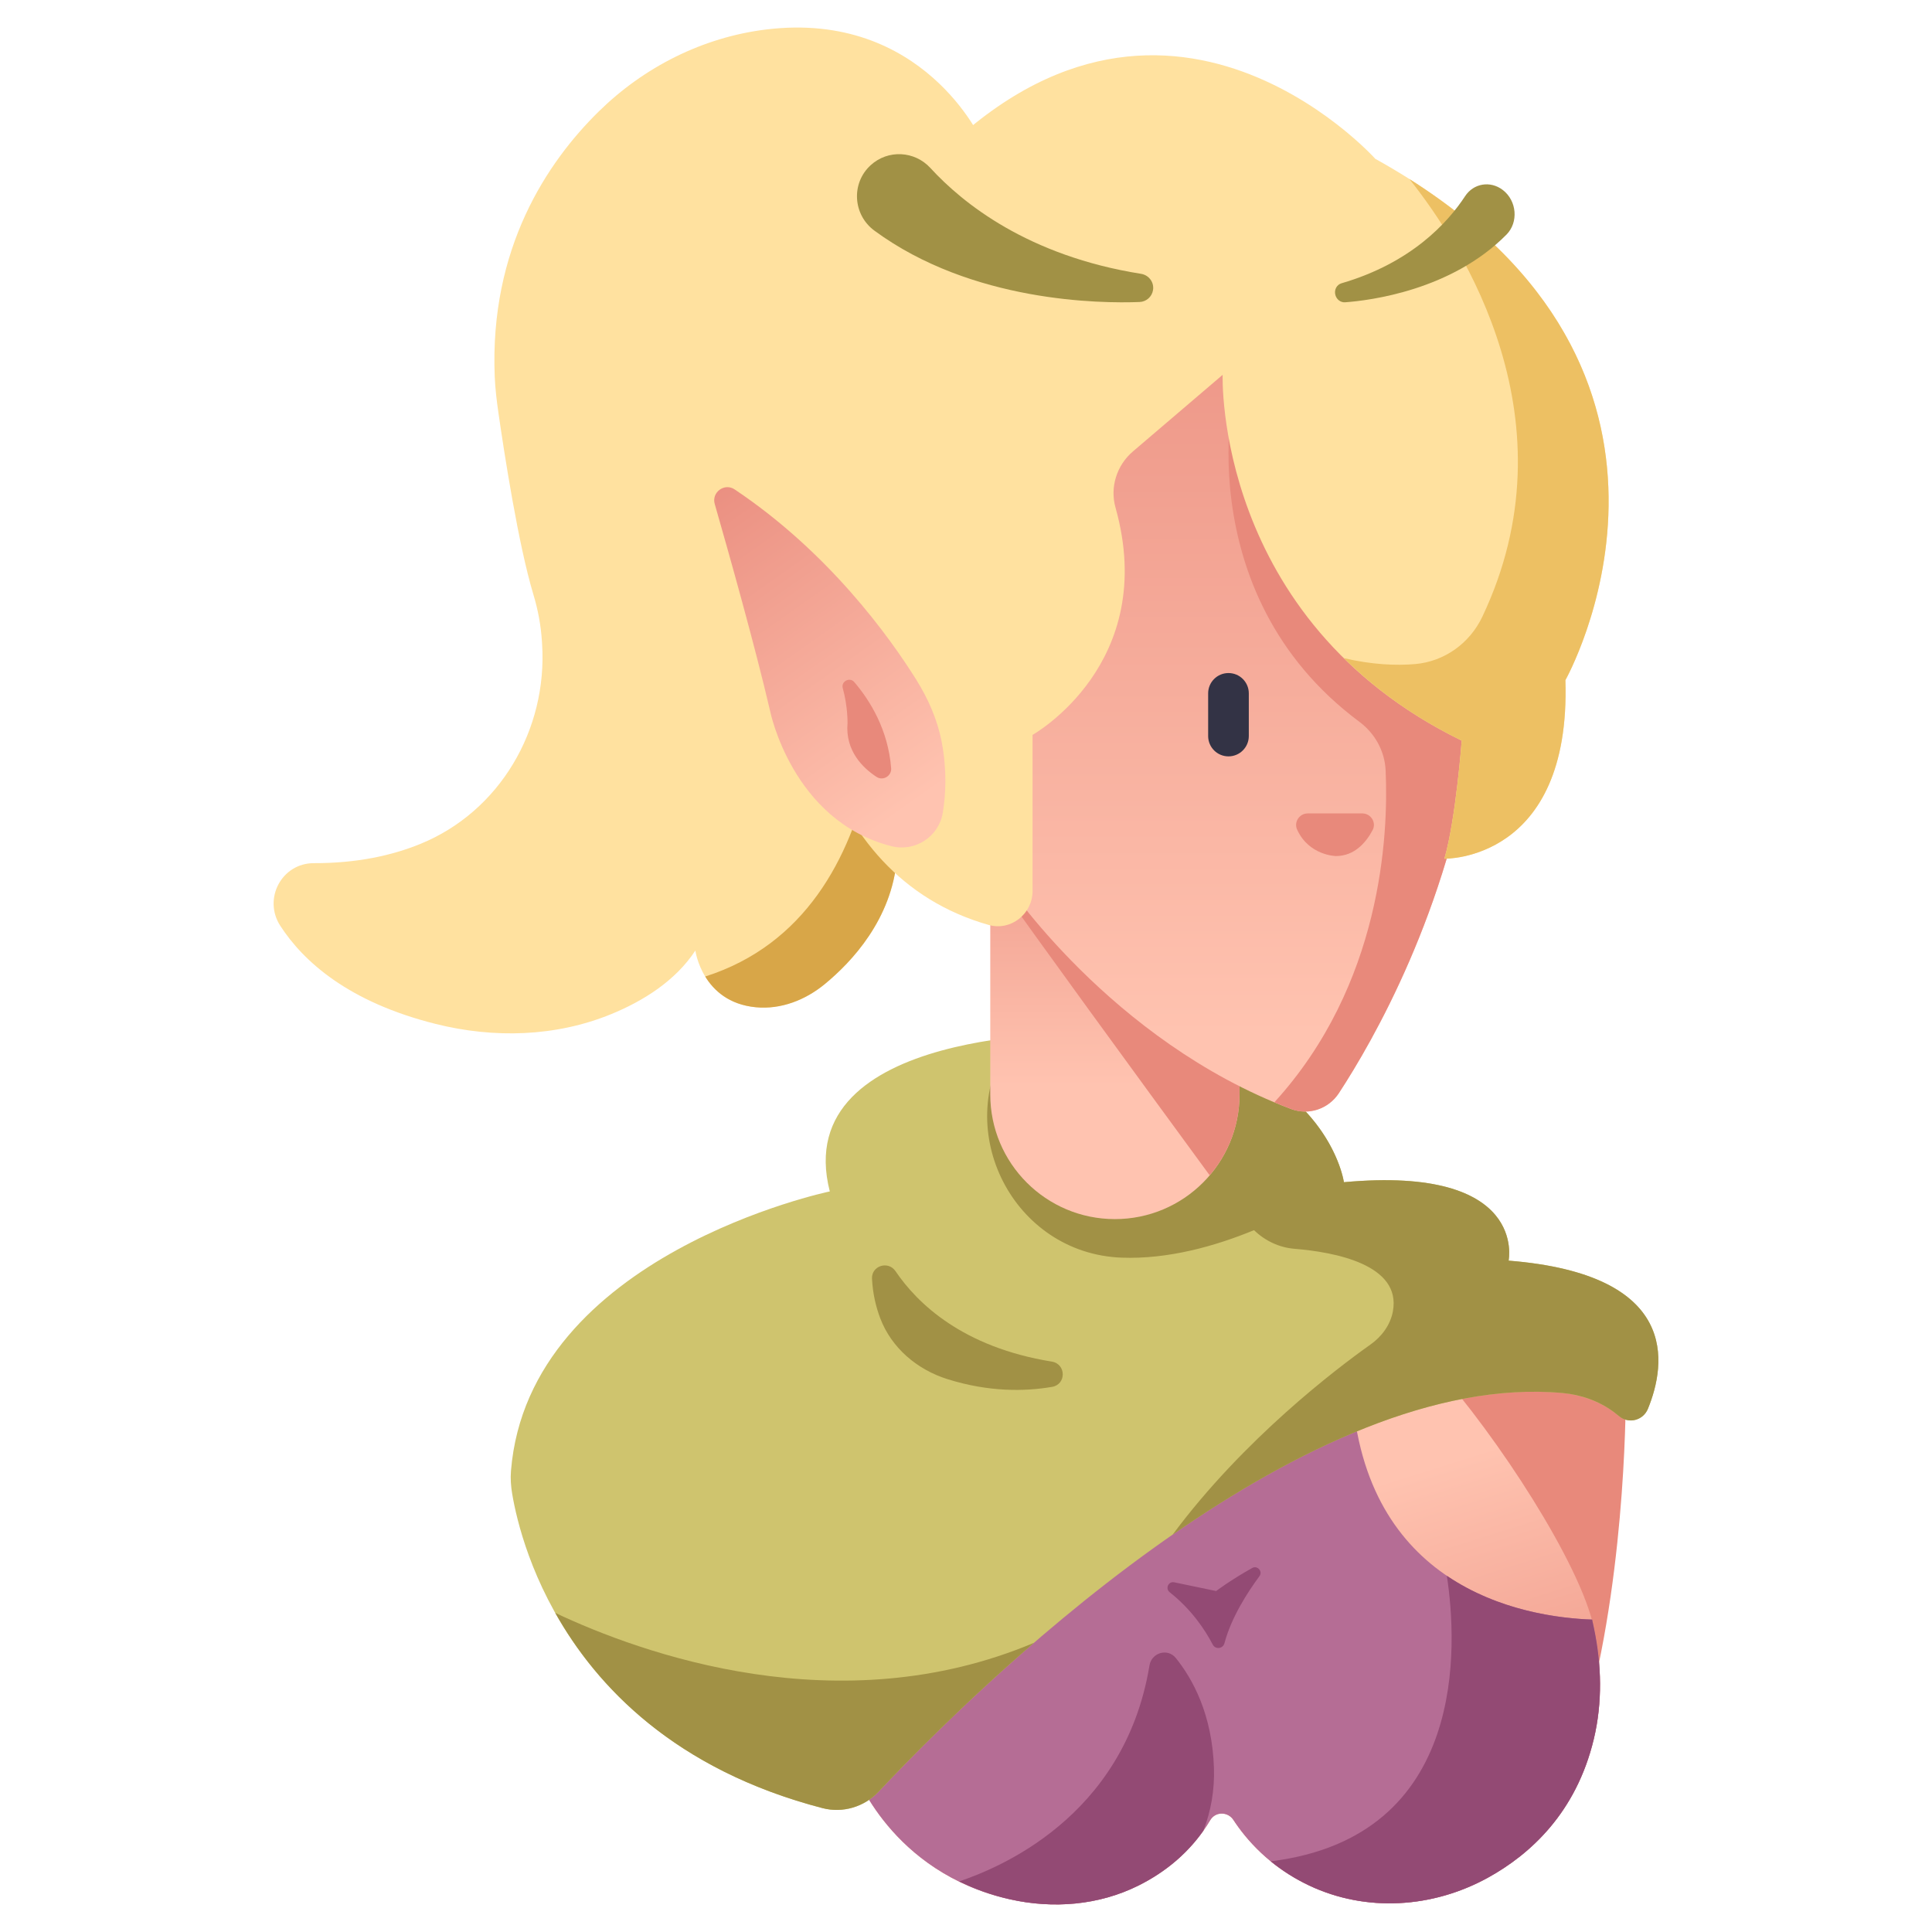
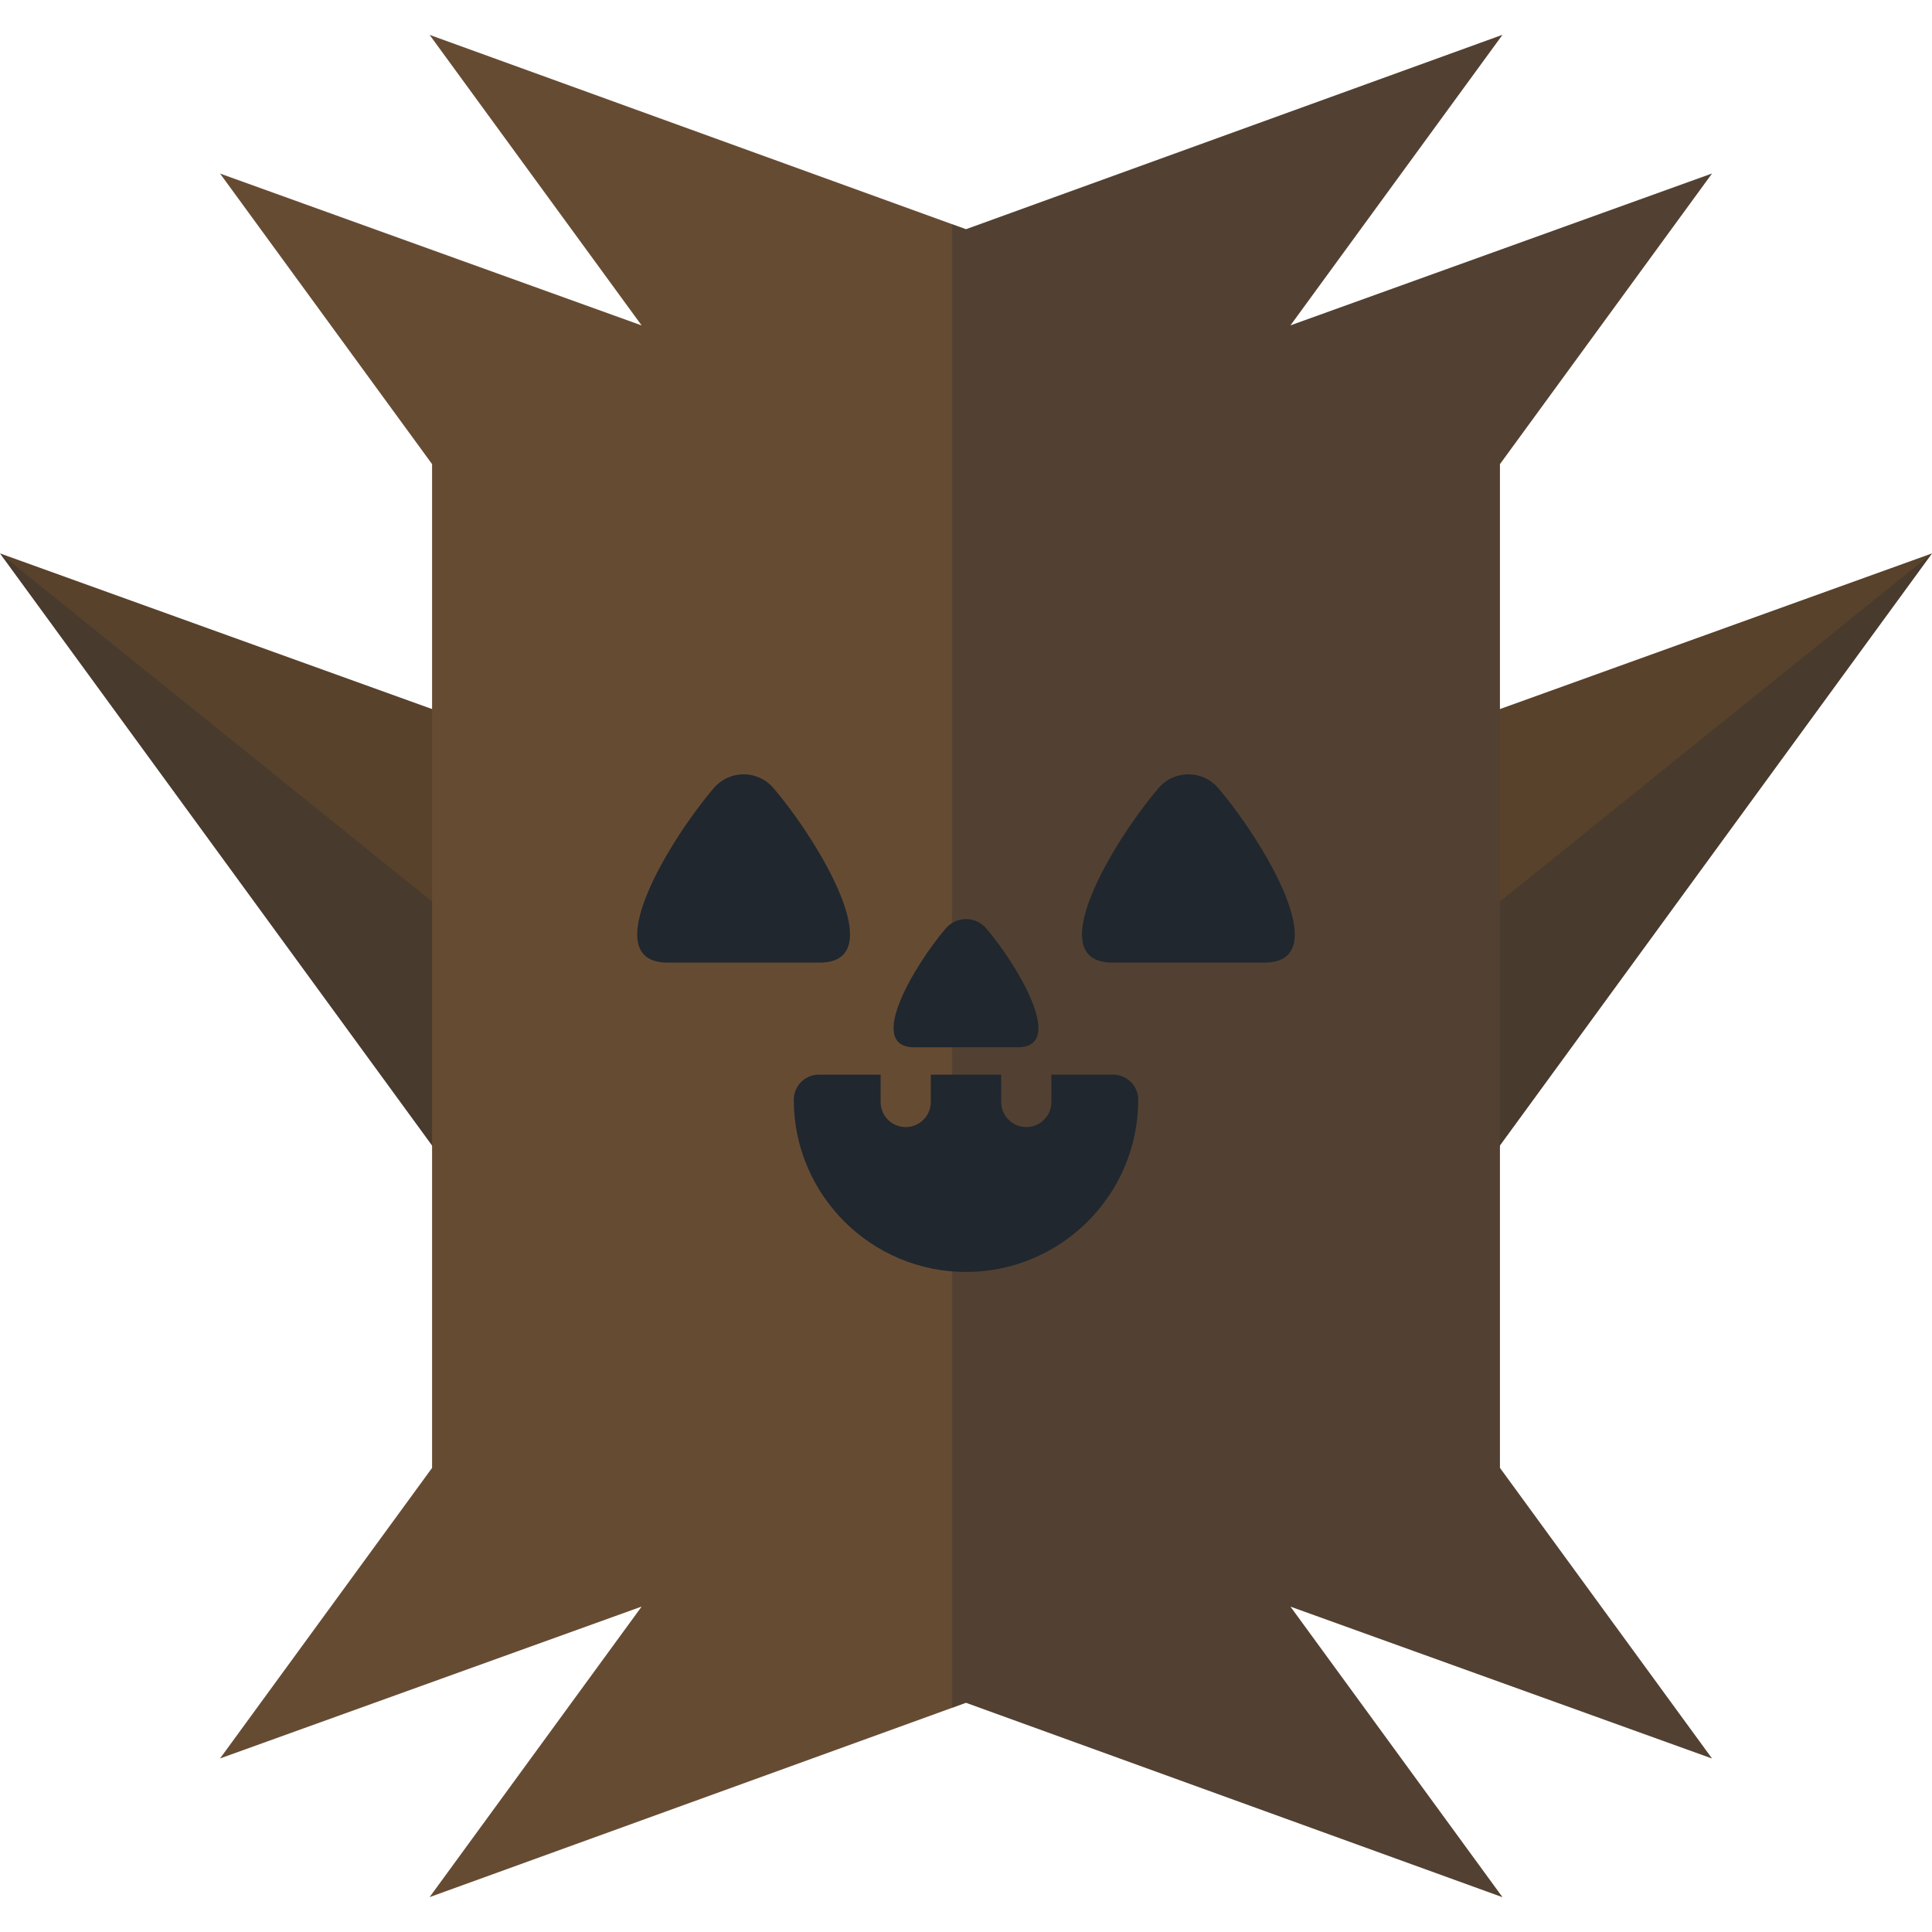
- <svg xmlns="http://www.w3.org/2000/svg" width="512px" height="512px" viewBox="0 0 512 512" enable-background="new 0 0 512 512" id="Elf" version="1.1" xml:space="preserve">
-   <path d="M430.847,368.385c0,0,0.435,45.119-9.979,84.6l-40.478-90.674  C380.391,362.311,415.662,358.84,430.847,368.385z" fill="#E8897B" />
-   <linearGradient gradientUnits="userSpaceOnUse" id="SVGID_1_" x1="311.571" x2="345.333" y1="409.217" y2="516.492">
-     <stop offset="0.005" style="stop-color:#FFC3B0" />
-     <stop offset="1" style="stop-color:#E8897B" />
-   </linearGradient>
-   <path d="M226.504,469.471c0,0,9.466,26.766,41.139,33.865c11.453,2.566,23.517,1.599,34.027-3.629  c6.703-3.334,13.931-8.713,19.065-17.361c1.368-2.304,4.662-2.29,6.128-0.047c3.338,5.109,9.595,12.443,20.099,17.391  c15.135,7.129,32.739,5.976,47.389-2.105c11.136-6.144,23.337-17.162,28.02-36.715c2.317-9.675,2.08-19.761,0.024-29.493  c-3.588-16.981-25.569-50.735-42.004-69.065C380.391,362.311,295.92,381.834,226.504,469.471z" fill="url(#SVGID_1_)" />
-   <path d="M422.395,431.375c-0.145-0.683-0.313-1.435-0.473-2.17c-16.443-0.561-57.639-6.938-63.23-55.978  c-34.713,13.467-88.924,41.622-132.188,96.243c0,0,9.466,26.766,41.139,33.865c11.453,2.566,23.517,1.599,34.027-3.629  c6.703-3.334,13.931-8.713,19.065-17.361c1.368-2.304,4.662-2.29,6.128-0.047c3.338,5.109,9.595,12.443,20.099,17.391  c15.136,7.129,32.739,5.975,47.388-2.105c11.137-6.144,23.338-17.162,28.021-36.715C424.688,451.194,424.45,441.108,422.395,431.375  z" fill="#B56D95" />
-   <path d="M422.395,431.375c-0.145-0.683-0.313-1.435-0.473-2.17c-8.816-0.301-24.747-2.283-38.492-11.609  c2.748,18.002,5.816,69.195-46.67,75.672c2.838,2.316,6.21,4.542,10.202,6.422c15.136,7.129,32.739,5.975,47.388-2.105  c11.137-6.144,23.338-17.162,28.021-36.715C424.688,451.194,424.45,441.108,422.395,431.375z" fill="#934A74" />
-   <path d="M321.385,435.826c-2.025-3.885-5.594-9.275-11.389-13.852c-1.248-0.986-0.371-2.969,1.188-2.645  l11.107,2.311c0,0,3.608-2.768,9.539-6.1c1.394-0.783,2.883,0.889,1.931,2.174c-3.286,4.438-7.48,11.031-9.265,17.75  C324.1,436.961,322.102,437.199,321.385,435.826z" fill="#934A74" />
-   <path d="M311.592,439.38c-2.164-2.676-6.408-1.409-6.969,1.986c-6.715,40.685-40.844,53.976-50.426,57.228  c3.971,1.943,8.397,3.61,13.446,4.742c11.453,2.566,23.517,1.599,34.027-3.629c5.94-2.955,12.285-7.527,17.229-14.546  c2.039-5.19,2.988-10.839,2.813-16.542C321.271,454.284,316,444.83,311.592,439.38z" fill="#934A74" />
-   <path d="M260.129,37.179c0,0-15.436-34.49-57.135-29.359c-16.76,2.063-32.361,9.947-44.393,21.795  c-13.569,13.362-28.887,36.135-27.494,70.168c0.135,3.3,0.541,6.565,1.012,9.834c1.518,10.535,5.246,34.716,9.257,48.014  c1.213,4.023,1.973,8.144,2.241,12.338l0.046,0.719c1.446,22.653-11.192,44.322-32.197,52.931  c-7.658,3.139-16.976,5.148-28.274,5.126c-8.545-0.017-13.556,9.452-8.902,16.62c6.114,9.416,18.015,20.2,41.178,25.992  c15.427,3.856,31.786,3.43,46.5-2.6c8.384-3.436,16.973-8.734,22.314-16.854c0,0,1.802,13.695,16.064,15.034  c6.605,0.62,13.068-1.904,18.195-6.116c7.274-5.976,17.776-17.241,19.155-33.253C237.695,227.569,194.964,132.256,260.129,37.179z" fill="#FFE19F" />
-   <path d="M186.888,258.784c2.216,3.632,6.236,7.476,13.457,8.154c6.605,0.62,13.068-1.905,18.195-6.116  c7.274-5.976,17.776-17.241,19.155-33.253c0,0-3.754-8.426-7.341-22.69C225.299,227.369,213.403,250.339,186.888,258.784z" fill="#D8A648" />
-   <path d="M232.854,474.801C256,450.123,342.968,363.136,413.615,369.116c5.275,0.446,10.422,2.226,14.594,5.485  c0.281,0.221,0.562,0.447,0.838,0.682c2.541,2.154,6.401,1.156,7.664-1.926c4.877-11.903,8.588-35.635-36.914-39.275  c0,0,5.23-25.271-43.648-20.788c0,0-5.265-38.122-68.853-39.442c0,0-78.534-1.727-67.393,41.888c0,0-79.829,16.626-84.49,74.063  c-0.165,2.036-0.017,4.071,0.322,6.085c2.361,14.01,15.515,65.923,82.235,83.283C223.347,480.568,229.054,478.854,232.854,474.801z" fill="#CFC46E" />
-   <path d="M399.797,334.082c0,0,5.23-25.272-43.648-20.788c0,0-0.006-0.036-0.018-0.105  c-0.002-0.016-0.008-0.046-0.012-0.065c-0.011-0.066-0.023-0.138-0.043-0.243c-0.011-0.054-0.027-0.13-0.04-0.192  c-0.02-0.096-0.037-0.183-0.063-0.299c-0.021-0.096-0.05-0.213-0.075-0.32c-0.027-0.117-0.052-0.224-0.085-0.355  c-0.032-0.125-0.073-0.269-0.11-0.407c-0.038-0.141-0.073-0.274-0.118-0.429c-0.045-0.159-0.102-0.336-0.154-0.509  c-0.048-0.156-0.092-0.306-0.146-0.472c-0.062-0.189-0.134-0.395-0.204-0.598c-0.061-0.176-0.118-0.346-0.186-0.531  c-0.077-0.213-0.166-0.437-0.253-0.66c-0.074-0.193-0.146-0.383-0.229-0.584c-0.097-0.239-0.205-0.488-0.313-0.737  c-0.089-0.205-0.176-0.407-0.271-0.62c-0.119-0.264-0.25-0.535-0.381-0.809c-0.104-0.214-0.205-0.426-0.314-0.645  c-0.143-0.284-0.297-0.574-0.452-0.866c-0.12-0.225-0.239-0.448-0.366-0.677c-0.168-0.3-0.346-0.605-0.527-0.912  c-0.137-0.232-0.275-0.464-0.421-0.7c-0.194-0.316-0.401-0.636-0.612-0.958c-0.154-0.237-0.313-0.475-0.477-0.716  c-0.222-0.325-0.455-0.653-0.693-0.983c-0.179-0.246-0.359-0.493-0.547-0.742c-0.251-0.331-0.512-0.664-0.779-0.999  c-0.201-0.251-0.406-0.503-0.618-0.756c-0.283-0.339-0.576-0.679-0.878-1.019c-0.222-0.25-0.448-0.499-0.68-0.75  c-0.32-0.346-0.649-0.692-0.99-1.039c-0.242-0.246-0.492-0.492-0.746-0.739c-0.357-0.349-0.722-0.696-1.102-1.044  c-0.268-0.246-0.545-0.49-0.824-0.734c-0.395-0.347-0.795-0.691-1.213-1.035c-0.295-0.242-0.602-0.484-0.908-0.726  c-0.434-0.341-0.873-0.681-1.33-1.019c-0.32-0.236-0.654-0.471-0.986-0.704c-0.479-0.339-0.963-0.675-1.467-1.007  c-0.345-0.227-0.705-0.448-1.061-0.672c-0.526-0.33-1.055-0.66-1.607-0.982c-0.371-0.217-0.76-0.428-1.143-0.641  c-0.575-0.319-1.15-0.639-1.753-0.949c-0.399-0.206-0.82-0.404-1.232-0.606c-0.624-0.306-1.245-0.61-1.898-0.905  c-0.429-0.193-0.882-0.379-1.323-0.566c-0.676-0.289-1.35-0.578-2.057-0.855c-0.451-0.177-0.93-0.343-1.395-0.515  c-0.738-0.272-1.473-0.546-2.244-0.806c-0.466-0.156-0.96-0.299-1.438-0.449c-0.812-0.256-1.616-0.514-2.464-0.753  c-0.471-0.134-0.972-0.251-1.454-0.378c-0.896-0.237-1.785-0.477-2.721-0.694c-0.456-0.106-0.94-0.196-1.405-0.297  c-1.004-0.218-2.002-0.438-3.051-0.633c-0.365-0.067-0.757-0.12-1.127-0.185c-4.182-0.73-8.7-1.279-13.621-1.586  c-0.082-0.004-0.156-0.014-0.238-0.019l0,0c-1.938-0.116-3.93-0.202-5.987-0.244c0,0-8.351-0.175-19.203,1.087  c-0.169,0.255-0.337,0.509-0.501,0.762c-15.586,24.063,0.995,56.514,29.645,57.589c12.379,0.464,24.829-3.069,35.091-7.284  c2.898,2.801,6.636,4.602,10.712,4.935c10.641,0.868,28.379,4.169,26.09,16.575c-0.665,3.604-2.964,6.693-5.956,8.811  c-8.8,6.225-33.491,24.895-52.429,50.387c32.427-22.494,69.75-40.601,103.344-37.555c4.949,0.447,9.754,2.146,13.723,5.138  c0.416,0.313,0.83,0.642,1.236,0.987c2.541,2.155,6.401,1.156,7.664-1.926C441.588,361.453,445.299,337.723,399.797,334.082z" fill="#A19145" />
-   <path d="M274.037,435.35c-51.703,21.818-104.111,2.836-126.889-7.918c10.885,19.372,31.584,41.529,70.822,51.738  c5.376,1.398,11.083-0.316,14.884-4.369C240.529,466.617,255.249,451.574,274.037,435.35z" fill="#A19145" />
-   <linearGradient gradientUnits="userSpaceOnUse" id="SVGID_2_" x1="295.459" x2="295.459" y1="288.18" y2="188.929">
-     <stop offset="0.005" style="stop-color:#FFC3B0" />
-     <stop offset="1" style="stop-color:#E8897B" />
-   </linearGradient>
-   <path d="M295.459,323.076L295.459,323.076c-18.24,0-33.027-14.786-33.027-33.027v-56.647h66.054v56.647  C328.485,308.29,313.699,323.076,295.459,323.076z" fill="url(#SVGID_2_)" />
-   <path d="M263.977,233.401c9.798,14.028,36.355,50.427,56.595,78.065c4.925-5.768,7.914-13.238,7.914-21.418v-56.647  H263.977z" fill="#E8897B" />
-   <linearGradient gradientUnits="userSpaceOnUse" id="SVGID_3_" x1="328.485" x2="328.485" y1="275.14" y2="32.442">
-     <stop offset="0.005" style="stop-color:#FFC3B0" />
-     <stop offset="1" style="stop-color:#E8897B" />
-   </linearGradient>
-   <path d="M266.359,233.614c0,0,27.863,42.187,75.746,60.264c4.684,1.769,9.968,0.008,12.709-4.181  c9.154-13.99,28.83-48.287,35.592-93.483c0.588-3.928-0.108-7.949-1.844-11.522L339.774,84.25l-24.894,1.464l-45.396,48.323  L266.359,233.614z" fill="url(#SVGID_3_)" />
-   <path d="M325.559,200.446L325.559,200.446c-2.975,0-5.387-2.412-5.387-5.387v-11.307  c0-2.976,2.412-5.387,5.387-5.387l0,0c2.977,0,5.388,2.412,5.388,5.387v11.307C330.946,198.034,328.535,200.446,325.559,200.446z" fill="#333345" />
-   <path d="M346.562,215.564h14.462c2.279,0,3.799,2.422,2.729,4.434c-1.684,3.165-4.723,6.864-9.732,6.864  c0,0-7.139-0.114-10.274-7.02C342.838,217.846,344.367,215.564,346.562,215.564z" fill="#E8897B" />
-   <path d="M339.774,84.25l-8.674,0.51l-2.615,14.65c-1.935,1.177-14.225,57.654,31.756,91.865  c4.124,3.068,6.733,7.76,6.965,12.895c0.774,17.198-1.032,56.753-29.493,87.959c1.484,0.621,2.989,1.221,4.516,1.795  c4.643,1.748,9.861-0.063,12.577-4.214c9.151-13.981,28.837-48.287,35.601-93.496c0.588-3.929-0.108-7.949-1.844-11.522  L339.774,84.25z" fill="#E8897B" />
-   <path d="M300.231,119.64l23.783-20.303c0,0-2.29,64.879,63.353,96.937c0,0-1.527,20.608-4.58,31.294  c0,0,33.584,0.763,32.059-47.323c0,0,47.323-83.961-50.377-138.154c0,0-58.773-65.643-122.125,6.106l-9.708,14.432  c-14.468,21.506-22.602,46.644-23.392,72.552c-1.245,40.859,6.083,96.697,52.792,109.945c5.836,1.655,11.603-2.926,11.603-8.991  v-41.387c0,0,33.608-18.821,21.979-60.246C294.098,129.093,295.959,123.288,300.231,119.64z" fill="#FFE19F" />
-   <path d="M373.508,47.449c14.416,18.108,43.833,64.29,19.336,115.967c-3.353,7.072-10.084,11.922-17.884,12.576  c-4.974,0.417-11.315,0.176-18.812-1.575c8.167,8.052,18.378,15.586,31.219,21.857c0,0-1.527,20.609-4.58,31.295  c0,0,33.584,0.763,32.059-47.324C414.846,180.245,459.145,101.638,373.508,47.449z" fill="#EDC063" />
-   <path d="M230.731,43.783L230.731,43.783c4.58-4.193,11.647-3.833,15.842,0.745  c8.573,9.354,25.905,23.283,55.81,28.036c2.071,0.329,3.514,2.238,3.18,4.309l0,0c-0.285,1.773-1.77,3.091-3.564,3.161  c-10.313,0.401-44.398,0.115-70.264-18.904C226.02,56.927,225.5,48.573,230.731,43.783z" fill="#A19145" />
-   <path d="M398.238,50.335L398.238,50.335c-3.297-2.511-7.744-1.752-9.975,1.658  c-4.557,6.969-14.236,17.678-32.75,23.078c-1.282,0.374-2.018,1.773-1.611,3.154l0,0c0.348,1.182,1.412,1.968,2.557,1.885  c6.576-0.478,28.16-3.152,42.772-17.936C402.46,58.909,402.004,53.205,398.238,50.335z" fill="#A19145" />
-   <linearGradient gradientUnits="userSpaceOnUse" id="SVGID_4_" x1="242.065" x2="177.589" y1="213.881" y2="122.601">
-     <stop offset="0.005" style="stop-color:#FFC3B0" />
-     <stop offset="1" style="stop-color:#E8897B" />
-   </linearGradient>
-   <path d="M194.677,129.693c-2.676-1.789-6.156,0.766-5.267,3.86c3.727,12.977,10.695,37.713,14.675,54.86  c0,0,5.832,29.162,32.166,35.836c6.233,1.58,12.54-2.487,13.592-8.831c0.815-4.912,1.135-11.359-0.284-18.796  c-1.13-5.918-3.593-11.472-6.792-16.578C235.722,168.794,219.653,146.39,194.677,129.693z" fill="url(#SVGID_4_)" />
-   <path d="M226.401,180.767c4.184,4.906,8.963,12.616,9.764,22.815c0.161,2.053-2.148,3.433-3.871,2.306  c-3.619-2.368-8.318-6.9-7.693-14.248c0,0,0.113-4.269-1.259-9.277C222.848,180.558,225.187,179.342,226.401,180.767z" fill="#E8897B" />
-   <path d="M237.317,336.871c5.812,8.581,17.817,20.152,41.415,23.967c3.829,0.619,3.899,6.042,0.077,6.697  c-7.3,1.25-16.774,1.368-27.632-2.02c-8.104-2.527-14.928-8.273-17.925-16.216c-1.119-2.966-1.958-6.446-2.162-10.428  C230.915,335.438,235.39,334.023,237.317,336.871z" fill="#A19145" />
+ <svg xmlns="http://www.w3.org/2000/svg" version="1.1" id="Layer_1" x="0px" y="0px" viewBox="0 0 512 512" style="enable-background:new 0 0 512 512;" xml:space="preserve">
+   <polygon style="fill:#58422C;" points="0,146.657 128.592,322.871 146.451,322.871 146.451,199.42 " />
+   <polygon style="opacity:0.3;fill:#20272E;enable-background:new    ;" points="146.451,322.871 146.451,264.659 0,146.657   128.592,322.871 " />
+   <polygon style="fill:#58422C;" points="512,146.657 383.408,322.871 365.549,322.871 365.549,199.42 " />
+   <polygon style="opacity:0.3;fill:#20272E;enable-background:new    ;" points="365.549,322.871 365.549,264.659 512,146.657   383.408,322.871 " />
+   <polygon style="fill:#664B33;" points="397.494,122.995 397.494,389.006 453.687,466.008 341.962,425.757 398.154,502.761   256,451.25 113.846,502.761 170.04,425.757 58.313,466.008 114.506,389.006 114.506,122.995 58.313,45.992 170.04,86.243   113.846,9.24 256,60.75 398.154,9.24 341.962,86.243 453.687,45.992 " />
+   <g>
+     <path style="fill:#20272E;" d="M204.974,208.853c-4.156-4.869-11.658-4.869-15.814,0c-11.969,14.023-31.369,46.251-12.232,46.251   h40.276C236.343,255.105,216.943,222.877,204.974,208.853z" />
+     <path style="fill:#20272E;" d="M307.026,208.853c4.156-4.869,11.658-4.869,15.814,0c11.969,14.023,31.369,46.251,12.232,46.251   h-40.276C275.658,255.105,295.057,222.877,307.026,208.853z" />
+     <path style="fill:#20272E;" d="M250.618,246.059c2.829-3.314,7.935-3.314,10.764,0c8.147,9.545,21.352,31.482,8.326,31.482h-27.415   C229.267,277.541,242.471,255.605,250.618,246.059z" />
+     <path style="fill:#20272E;" d="M294.997,284.791h-16.371v7.252c0,3.671-2.976,6.647-6.647,6.647s-6.647-2.976-6.647-6.647v-7.252   H246.67v7.252c0,3.671-2.976,6.647-6.647,6.647c-3.671,0-6.647-2.976-6.647-6.647v-7.252h-16.371c-3.671,0-6.647,2.976-6.647,6.647   c0,25.168,20.476,45.644,45.644,45.644s45.644-20.476,45.644-45.644C301.644,287.767,298.668,284.791,294.997,284.791z" />
+     <polygon style="opacity:0.3;fill:#20272E;enable-background:new    ;" points="397.494,389.005 397.494,122.995 453.687,45.992    341.962,86.243 398.154,9.239 256,60.752 252.292,59.407 252.292,452.593 256,451.25 398.154,502.761 341.962,425.757    453.687,466.008  " />
+   </g>
+   <g>
+ </g>
+   <g>
+ </g>
+   <g>
+ </g>
+   <g>
+ </g>
+   <g>
+ </g>
+   <g>
+ </g>
+   <g>
+ </g>
+   <g>
+ </g>
+   <g>
+ </g>
+   <g>
+ </g>
+   <g>
+ </g>
+   <g>
+ </g>
+   <g>
+ </g>
+   <g>
+ </g>
+   <g>
+ </g>
</svg>
